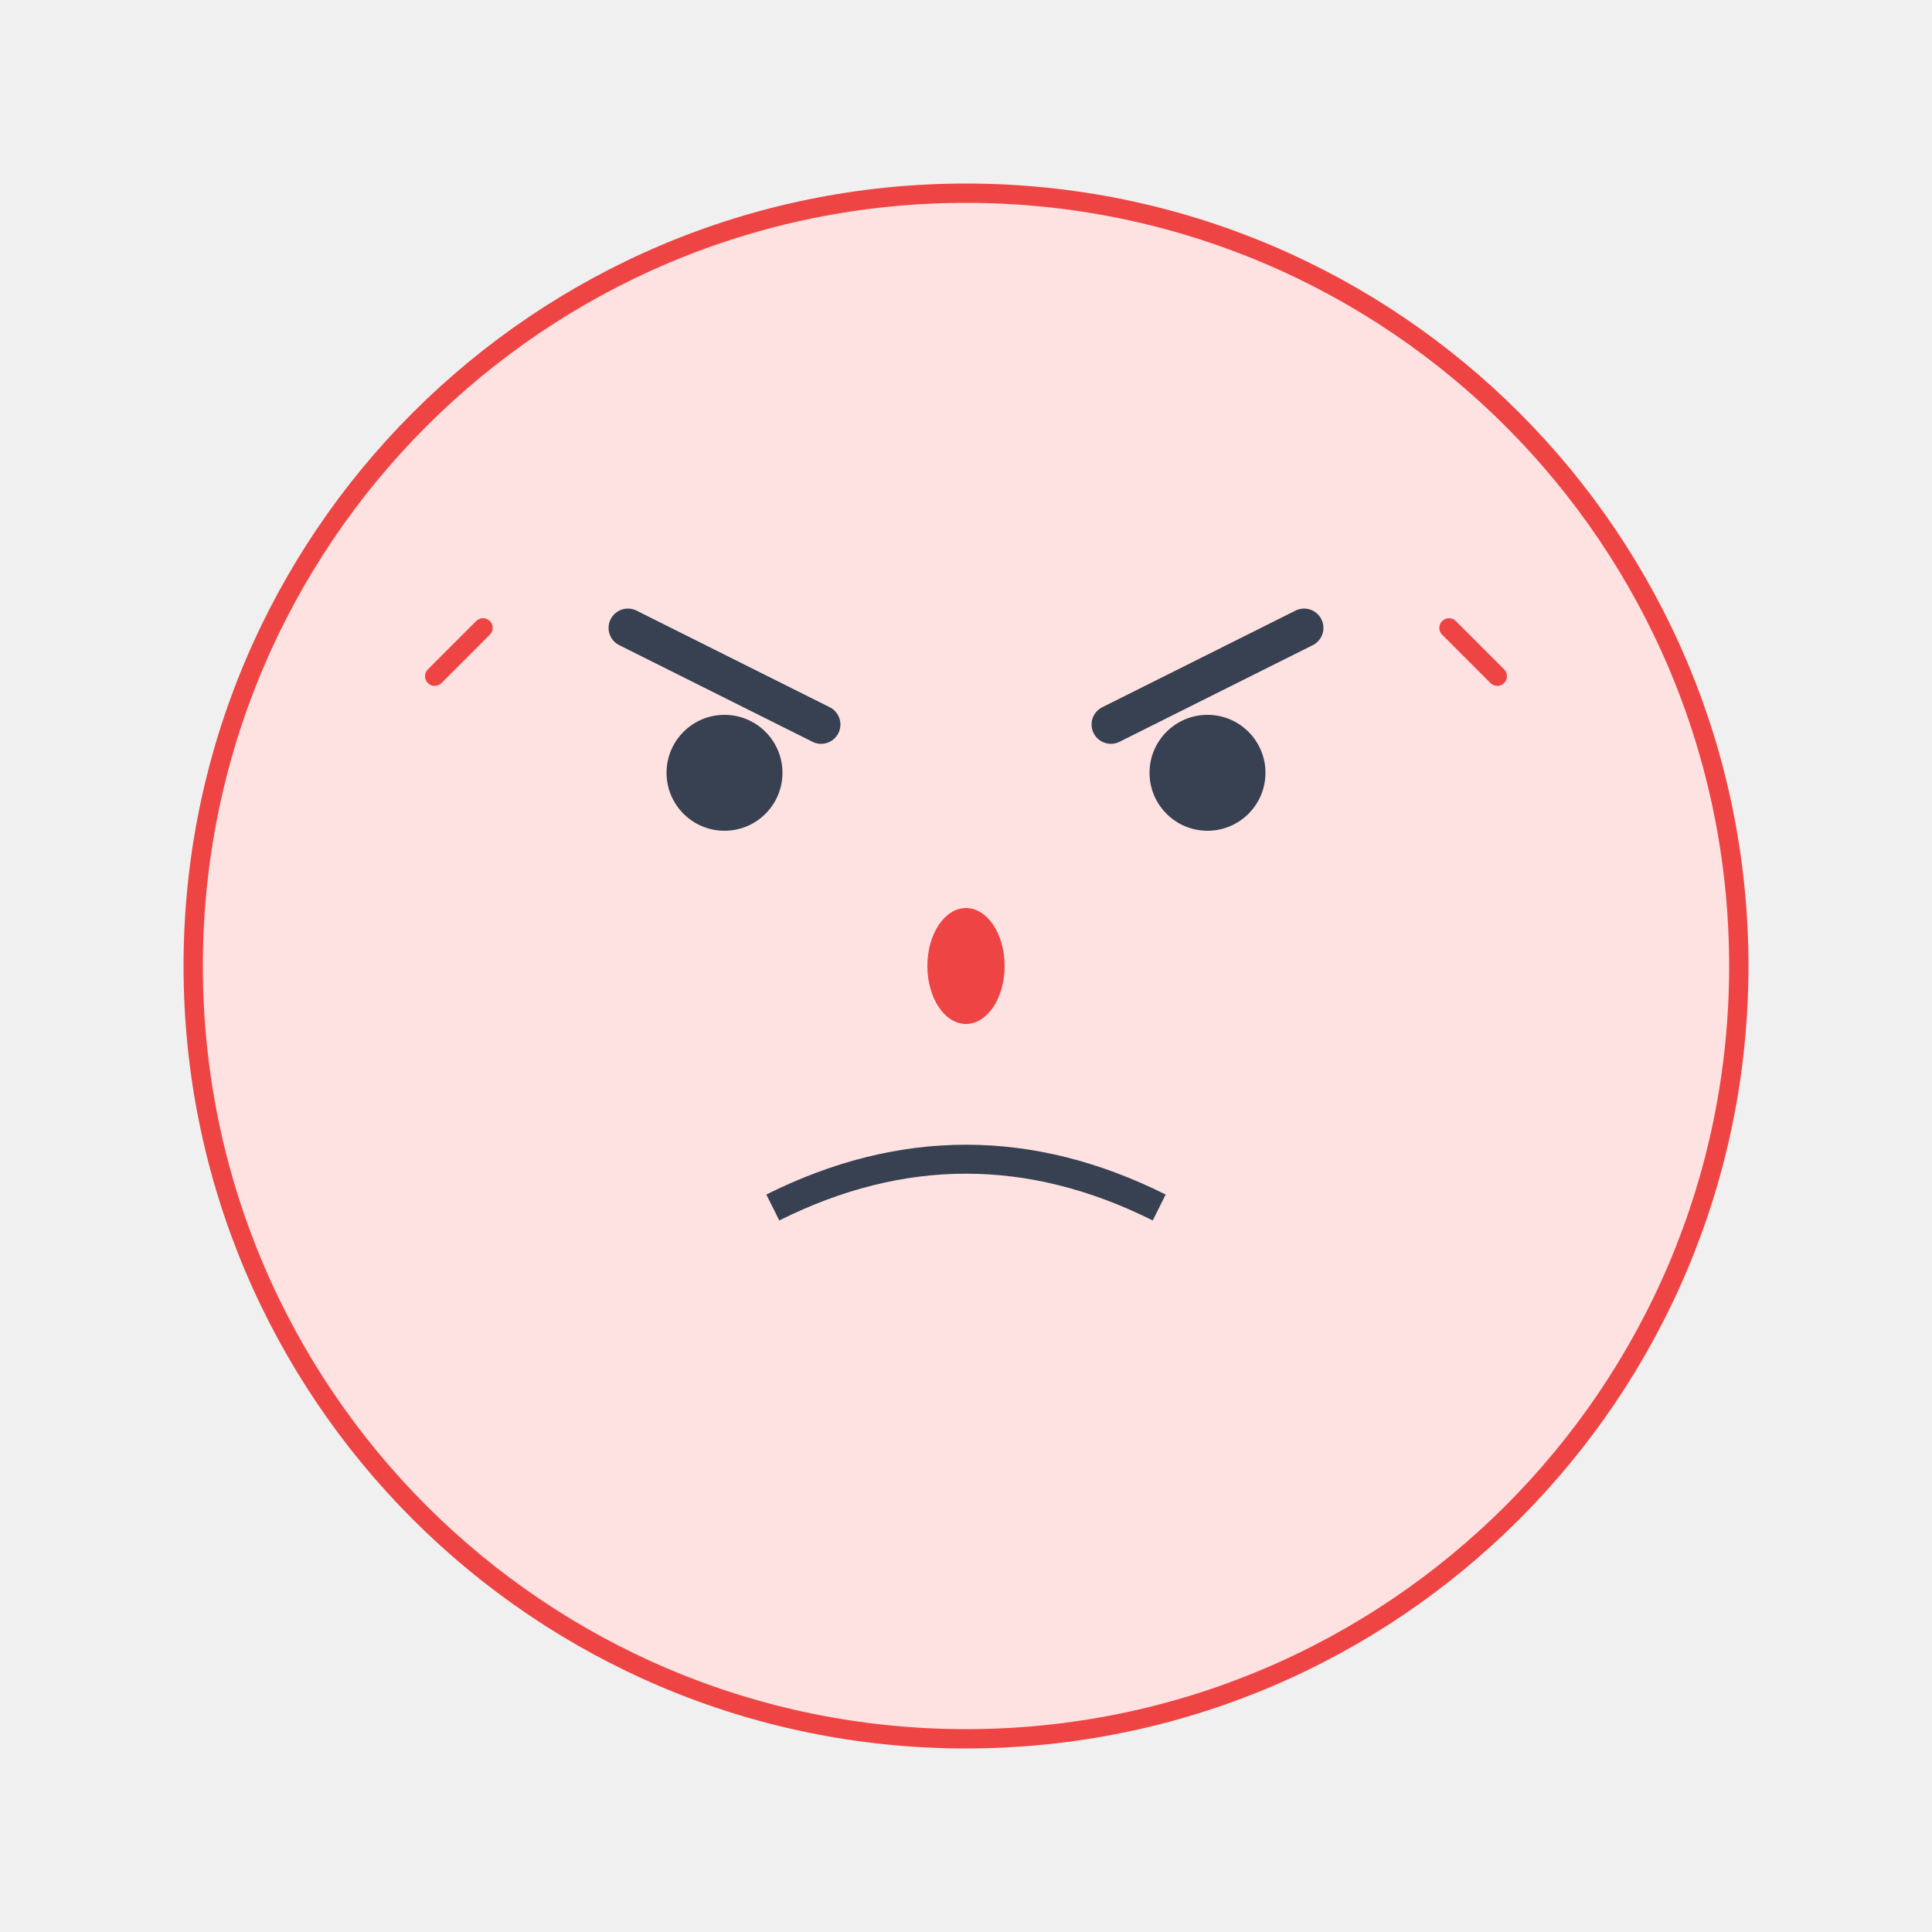
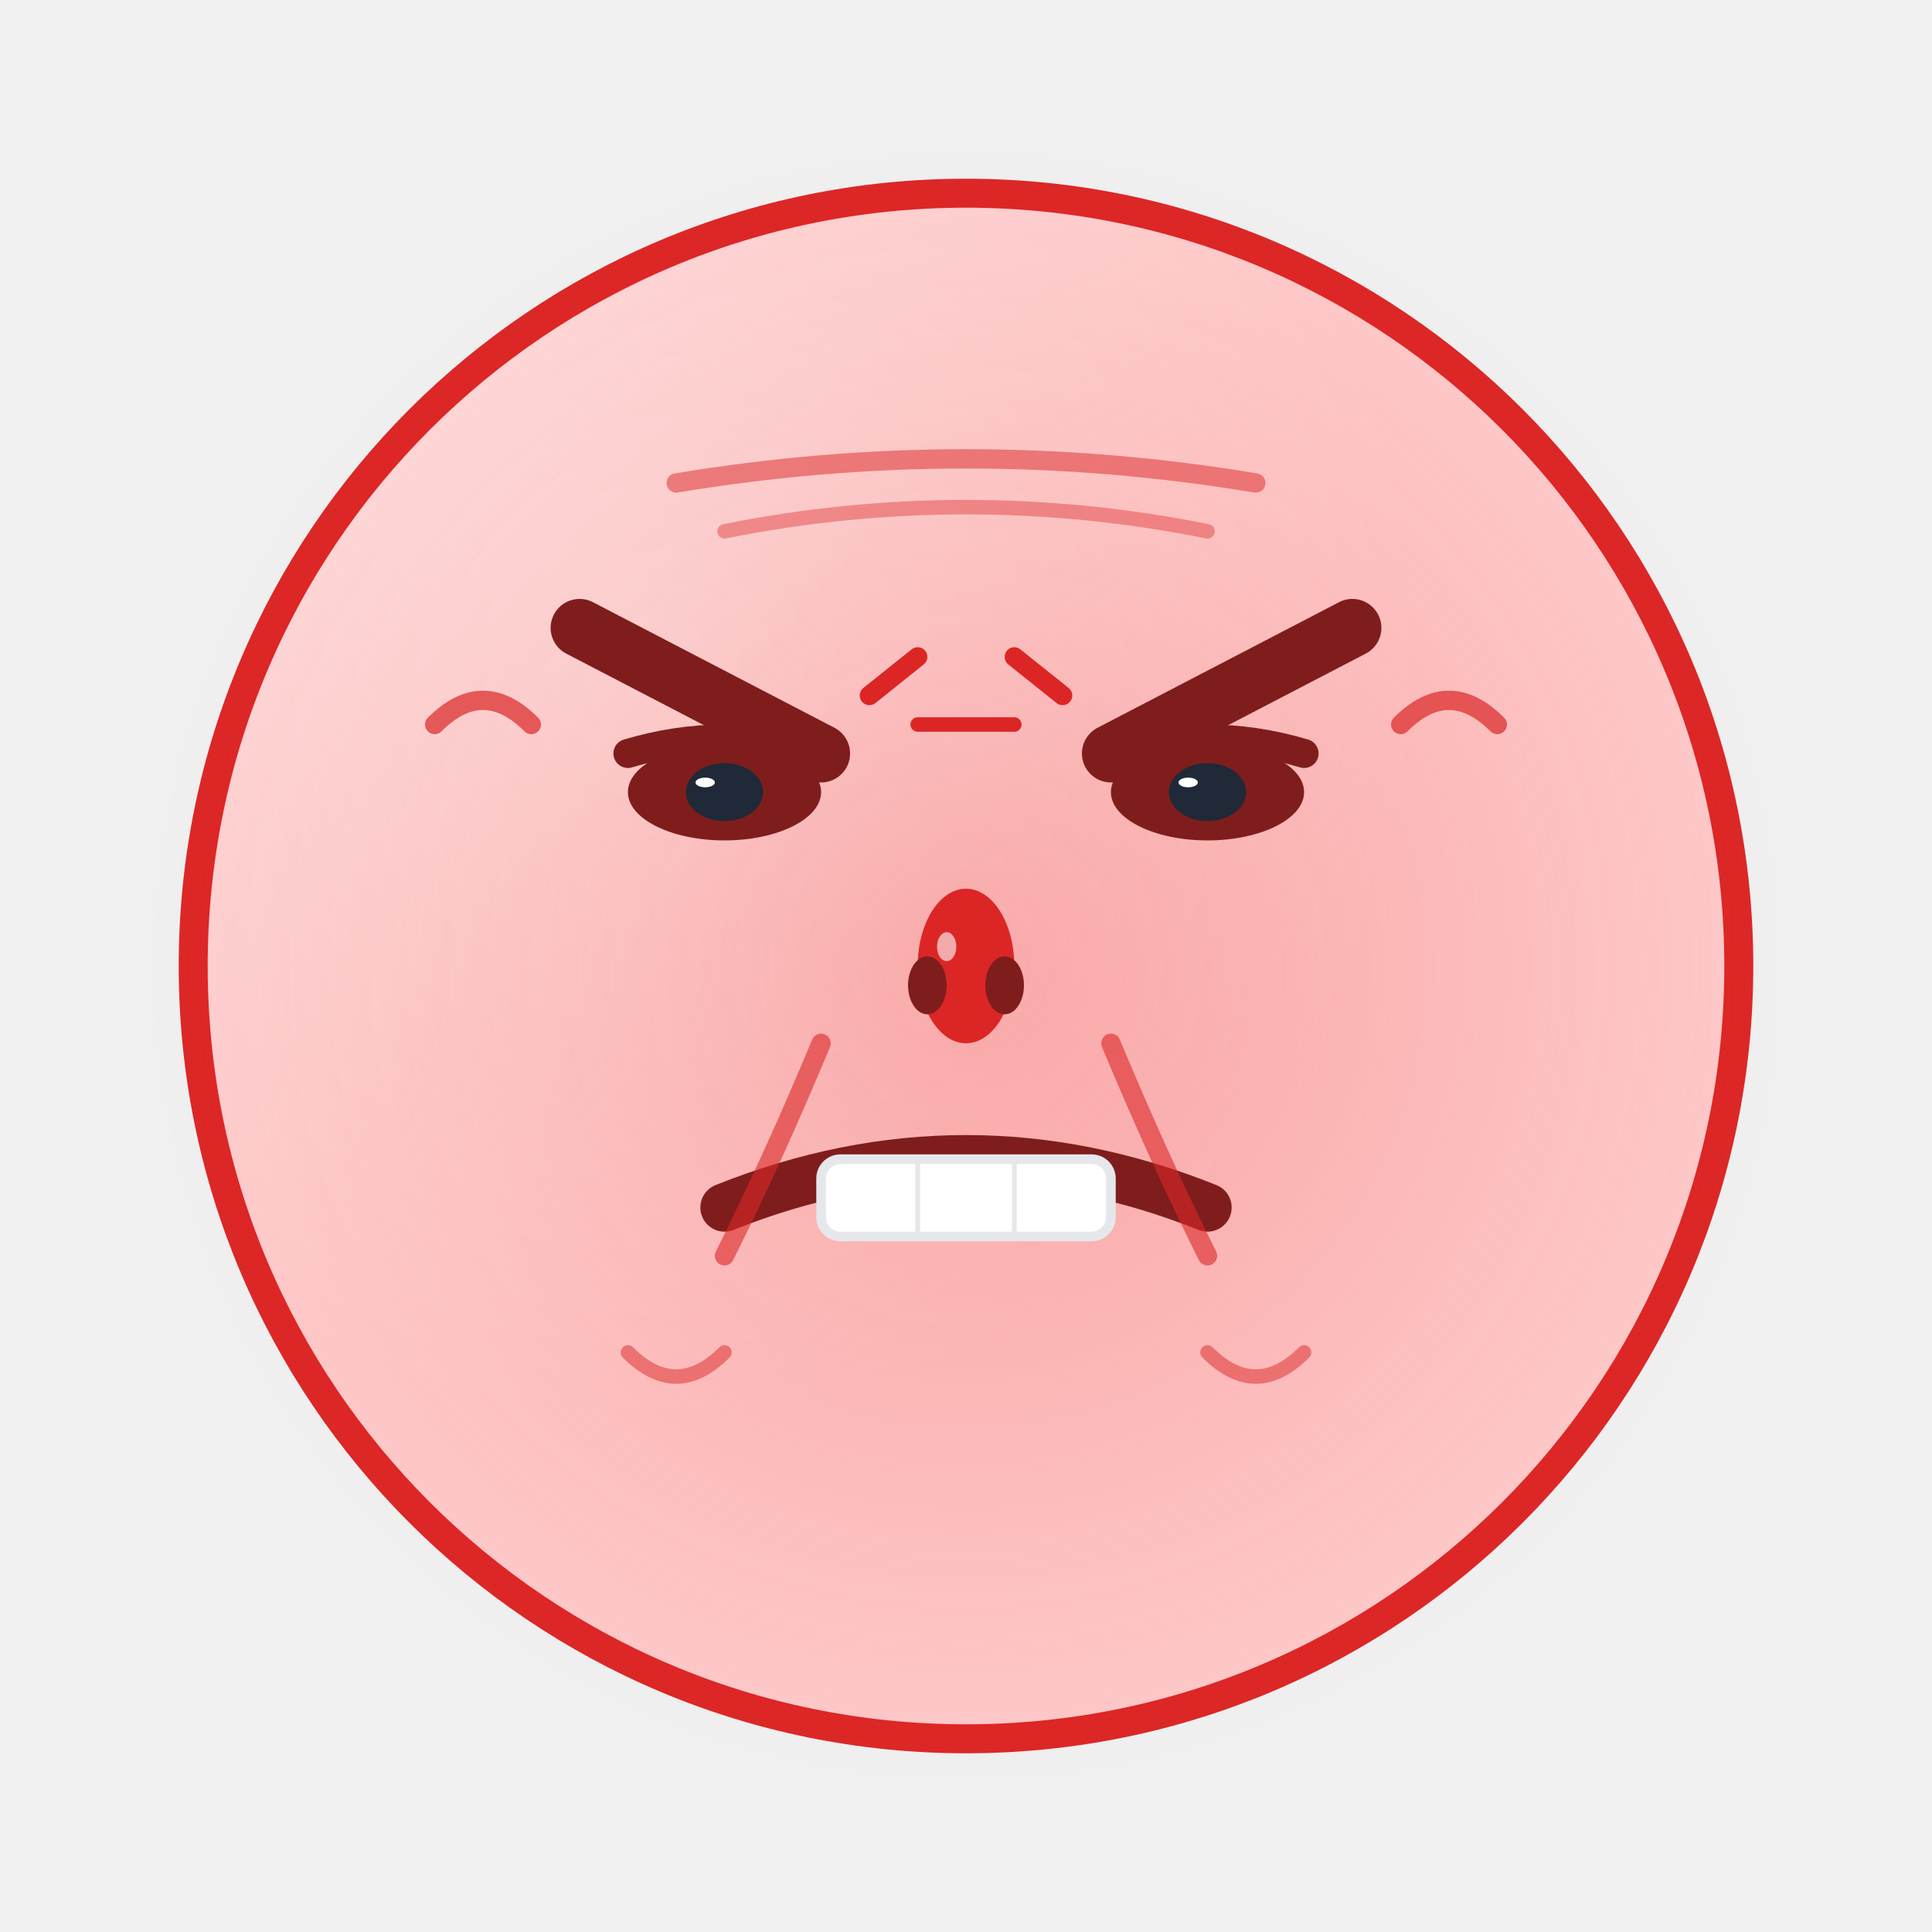
- <svg xmlns="http://www.w3.org/2000/svg" width="200" height="200" viewBox="0 0 200 200">
-   <circle cx="100" cy="100" r="80" fill="#FEE2E2" stroke="#EF4444" stroke-width="2" />
-   <path d="M 65 65 L 85 75" stroke="#374151" stroke-width="4" stroke-linecap="round" />
-   <path d="M 135 65 L 115 75" stroke="#374151" stroke-width="4" stroke-linecap="round" />
-   <circle cx="75" cy="80" r="6" fill="#374151" />
-   <circle cx="125" cy="80" r="6" fill="#374151" />
-   <ellipse cx="100" cy="100" rx="4" ry="6" fill="#EF4444" />
-   <path d="M 80 125 Q 100 115 120 125" stroke="#374151" stroke-width="3" fill="none" />
-   <path d="M 45 70 L 50 65" stroke="#EF4444" stroke-width="2" stroke-linecap="round" />
-   <path d="M 150 65 L 155 70" stroke="#EF4444" stroke-width="2" stroke-linecap="round" />
+ <svg xmlns="http://www.w3.org/2000/svg" viewBox="0 0 200 200">
+   <defs>
+     <radialGradient id="angerFaceGradient" cx="0.3" cy="0.3">
+       <stop offset="0%" stop-color="#FEE2E2" />
+       <stop offset="100%" stop-color="#FECACA" />
+     </radialGradient>
+     <radialGradient id="angerGlow" cx="0.5" cy="0.5">
+       <stop offset="0%" stop-color="#EF4444" stop-opacity="0.3" />
+       <stop offset="100%" stop-color="#EF4444" stop-opacity="0" />
+     </radialGradient>
+   </defs>
+   <circle cx="100" cy="100" r="80" fill="url(#angerFaceGradient)" stroke="#DC2626" stroke-width="3" />
+   <circle cx="100" cy="100" r="85" fill="url(#angerGlow)" />
+   <path d="M 60 65 L 85 78" stroke="#7F1D1D" stroke-width="6" stroke-linecap="round" />
+   <path d="M 140 65 L 115 78" stroke="#7F1D1D" stroke-width="6" stroke-linecap="round" />
+   <path d="M 90 72 L 95 68" stroke="#DC2626" stroke-width="2" stroke-linecap="round" />
+   <path d="M 105 68 L 110 72" stroke="#DC2626" stroke-width="2" stroke-linecap="round" />
+   <path d="M 95 75 L 105 75" stroke="#DC2626" stroke-width="1.5" stroke-linecap="round" />
+   <ellipse cx="75" cy="82" rx="10" ry="5" fill="#7F1D1D" />
+   <ellipse cx="125" cy="82" rx="10" ry="5" fill="#7F1D1D" />
+   <ellipse cx="75" cy="82" rx="4" ry="3" fill="#1F2937" />
+   <ellipse cx="125" cy="82" rx="4" ry="3" fill="#1F2937" />
+   <ellipse cx="73" cy="81" rx="1" ry="0.5" fill="#FFFFFF" />
+   <ellipse cx="123" cy="81" rx="1" ry="0.5" fill="#FFFFFF" />
+   <path d="M 65 78 Q 75 75 85 78" stroke="#7F1D1D" stroke-width="3" stroke-linecap="round" fill="none" />
+   <path d="M 115 78 Q 125 75 135 78" stroke="#7F1D1D" stroke-width="3" stroke-linecap="round" fill="none" />
+   <ellipse cx="100" cy="100" rx="5" ry="8" fill="#DC2626" />
+   <ellipse cx="96" cy="102" rx="2" ry="3" fill="#7F1D1D" />
+   <ellipse cx="104" cy="102" rx="2" ry="3" fill="#7F1D1D" />
+   <ellipse cx="98" cy="98" rx="1" ry="1.5" fill="#FEE2E2" opacity="0.7" />
+   <path d="M 75 125 Q 100 115 125 125" stroke="#7F1D1D" stroke-width="5" stroke-linecap="round" fill="none" />
+   <rect x="85" y="120" width="30" height="8" fill="#FFFFFF" stroke="#E5E7EB" stroke-width="1" rx="2" />
+   <line x1="95" y1="120" x2="95" y2="128" stroke="#E5E7EB" stroke-width="0.5" />
+   <line x1="105" y1="120" x2="105" y2="128" stroke="#E5E7EB" stroke-width="0.5" />
+   <path d="M 85 108 Q 80 120 75 130" stroke="#DC2626" stroke-width="2" stroke-linecap="round" fill="none" opacity="0.6" />
+   <path d="M 115 108 Q 120 120 125 130" stroke="#DC2626" stroke-width="2" stroke-linecap="round" fill="none" opacity="0.6" />
+   <path d="M 70 50 Q 100 45 130 50" stroke="#DC2626" stroke-width="2" stroke-linecap="round" fill="none" opacity="0.5" />
+   <path d="M 75 55 Q 100 50 125 55" stroke="#DC2626" stroke-width="1.5" stroke-linecap="round" fill="none" opacity="0.4" />
+   <path d="M 45 75 Q 50 70 55 75" stroke="#DC2626" stroke-width="2" stroke-linecap="round" fill="none" opacity="0.7" />
+   <path d="M 145 75 Q 150 70 155 75" stroke="#DC2626" stroke-width="2" stroke-linecap="round" fill="none" opacity="0.7" />
+   <path d="M 65 140 Q 70 145 75 140" stroke="#DC2626" stroke-width="1.5" stroke-linecap="round" fill="none" opacity="0.5" />
+   <path d="M 125 140 Q 130 145 135 140" stroke="#DC2626" stroke-width="1.5" stroke-linecap="round" fill="none" opacity="0.5" />
</svg>
